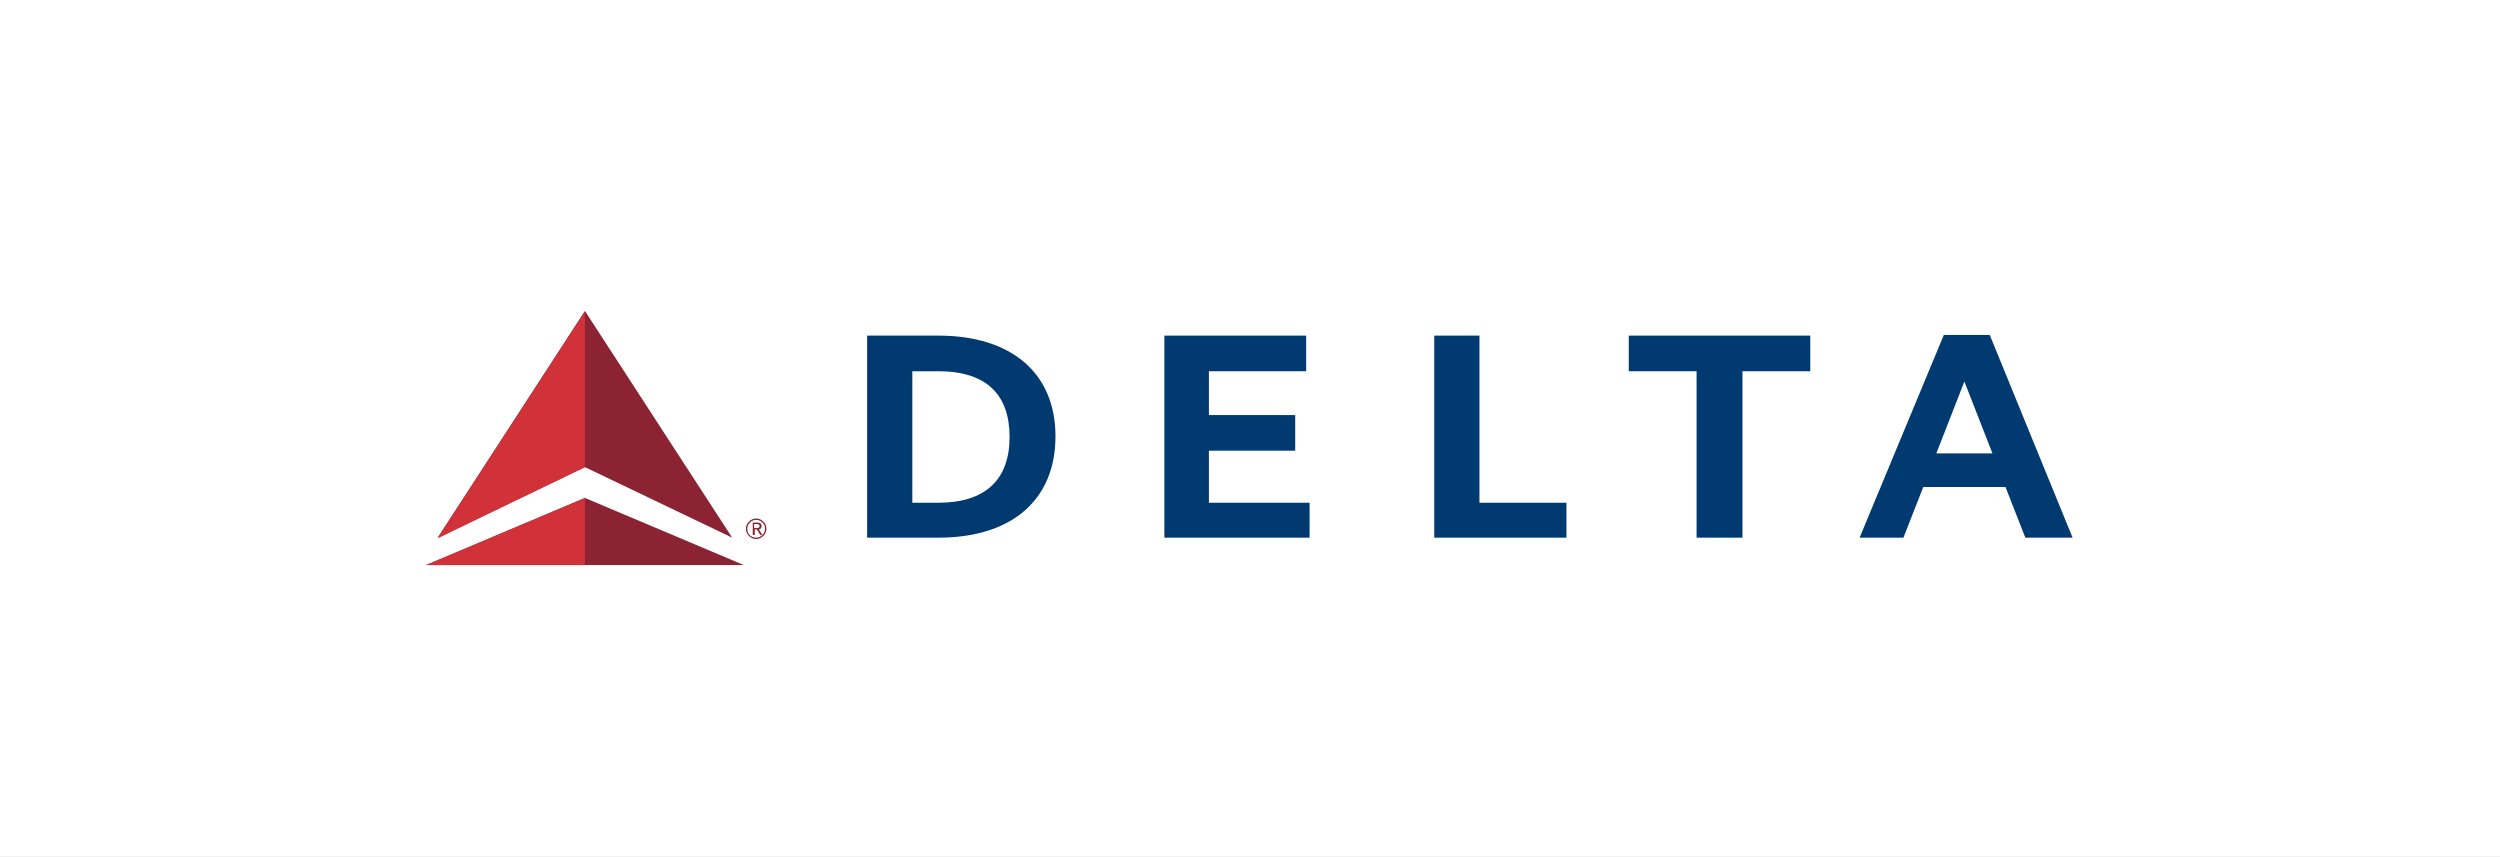
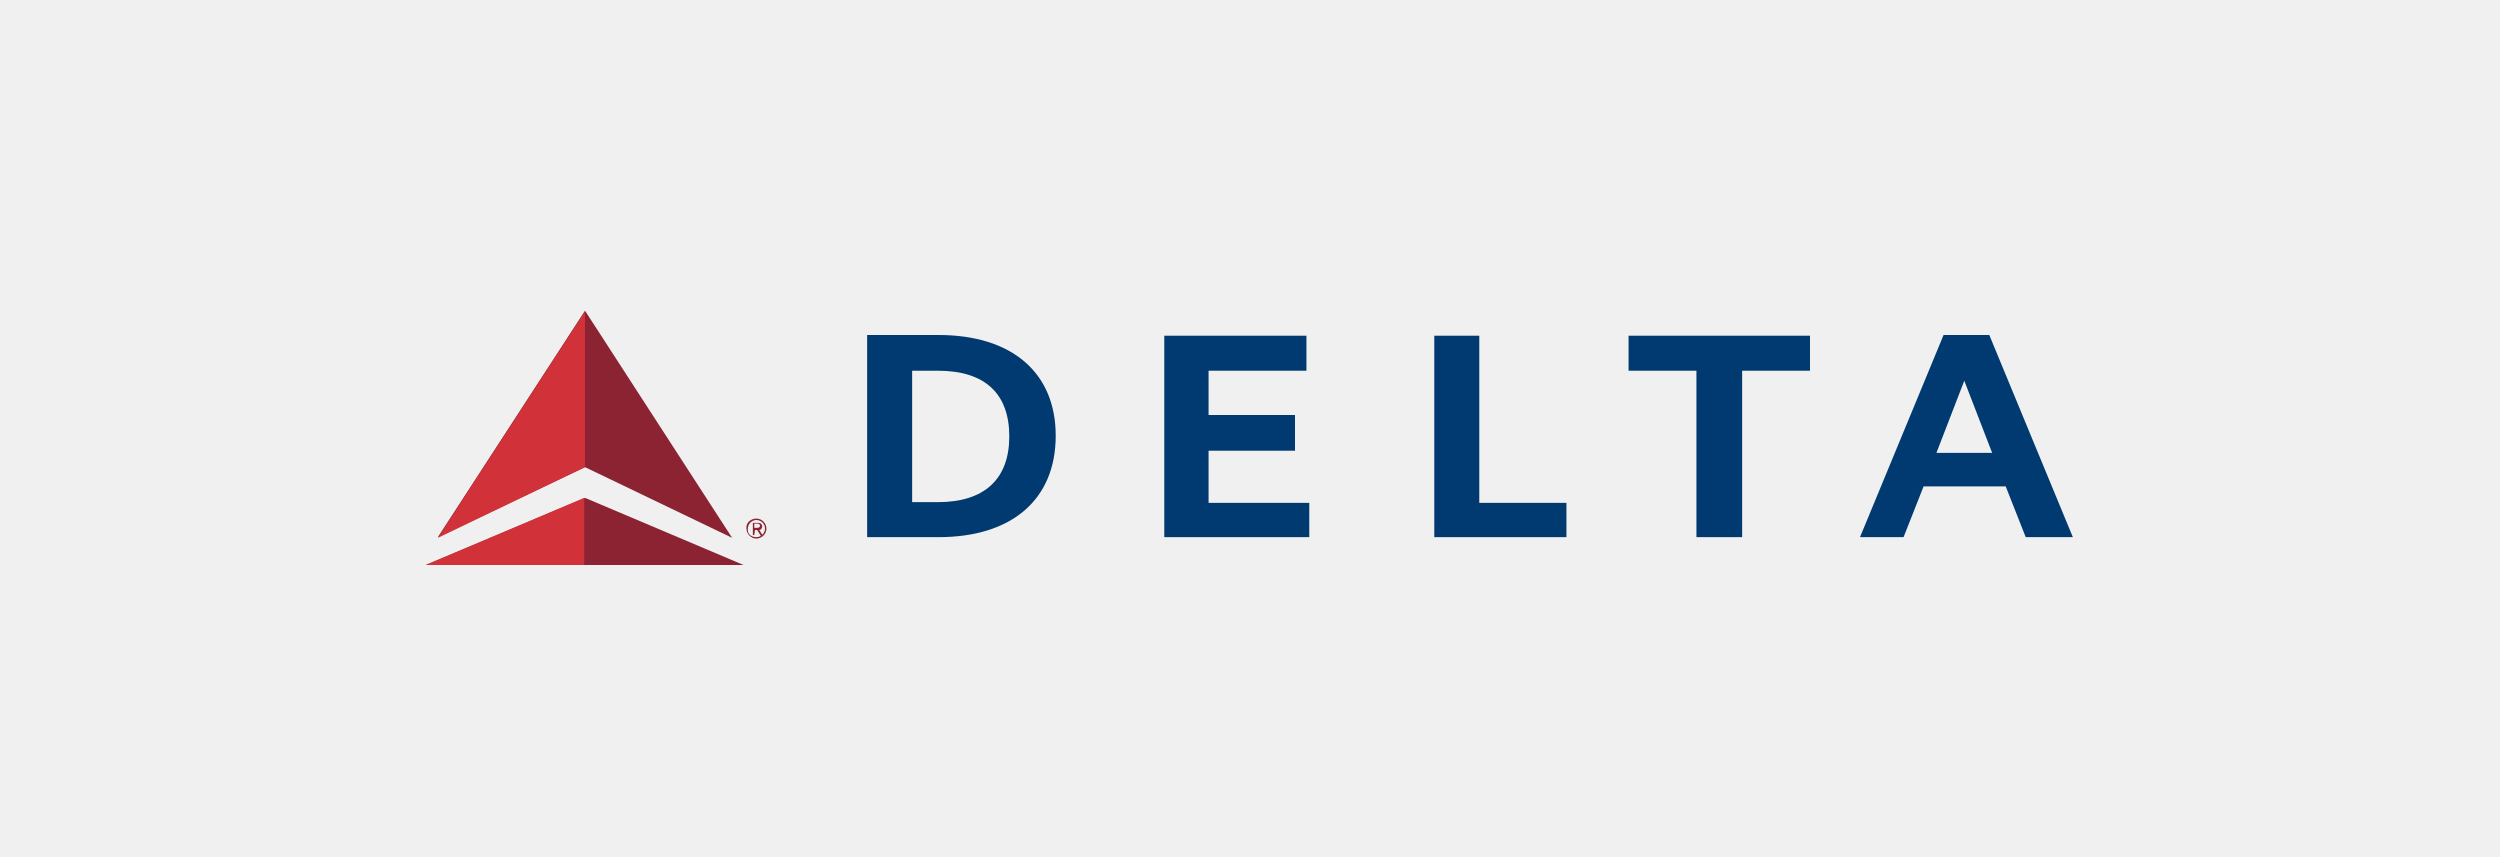
- <svg xmlns="http://www.w3.org/2000/svg" version="1.1" id="Layer_1" x="0px" y="0px" viewBox="-951 3197.7 365 125" enable-background="new -951 3197.7 365 125" xml:space="preserve">
+ <svg xmlns="http://www.w3.org/2000/svg" version="1.0" id="Layer_1" x="0px" y="0px" viewBox="0 50.1 350 119.9" enable-background="new 0 50.1 350 119.9" xml:space="preserve">
  <g id="Welcome">
    <g id="Desktop-HD---Why-Us" transform="translate(-107, -893)">
      <g id="delta" transform="translate(107, 893)">
-         <rect id="Rectangle-84" x="-951" y="3197.7" fill="#FFFFFF" width="365" height="125">
+         <rect id="Rectangle-84" y="50.1" fill="none" width="350" height="119.9">
			</rect>
      </g>
    </g>
  </g>
  <g>
    <g>
-       <path fill="#8B2332" d="M-865.6,3265.9l21.5,10.3l-21.5-33.1l-21.5,33.1L-865.6,3265.9z M-888.8,3280.2h46.4l-23.2-9.8    L-888.8,3280.2z" />
-       <path fill="#D13239" d="M-865.6,3265.9v-22.7l-21.5,33.1L-865.6,3265.9z M-888.8,3280.2h23.2l0-9.8L-888.8,3280.2z" />
-       <path fill="#8B2332" d="M-840.6,3273.4c0.8,0,1.5,0.7,1.5,1.5c0,0.8-0.7,1.5-1.5,1.5c-0.8,0-1.5-0.7-1.5-1.5    C-842.1,3274.1-841.4,3273.4-840.6,3273.4z M-840.6,3276.2c0.7,0,1.3-0.6,1.3-1.3c0-0.7-0.6-1.3-1.3-1.3c-0.7,0-1.3,0.6-1.3,1.3    C-841.9,3275.7-841.3,3276.2-840.6,3276.2z M-840.9,3275.8h-0.2v-1.8h0.7c0.4,0,0.6,0.2,0.6,0.5c0,0.3-0.2,0.5-0.4,0.5l0.5,0.8    h-0.3l-0.5-0.8h-0.3V3275.8z M-840.9,3274.8h0.3c0.2,0,0.5,0,0.5-0.3c0-0.2-0.2-0.3-0.4-0.3h-0.4V3274.8z" />
+       <path fill="#8B2332" d="M81.9,115.5l20.6,9.9L81.9,93.6l-20.6,31.7L81.9,115.5z M59.6,129.2h44.5l-22.2-9.4L59.6,129.2z" />
+       <path fill="#D13239" d="M81.9,115.5V93.7l-20.6,31.7L81.9,115.5z M59.6,129.2h22.2v-9.4L59.6,129.2z" />
+       <path fill="#8B2332" d="M105.9,122.7c0.8,0,1.4,0.7,1.4,1.4c0,0.8-0.7,1.4-1.4,1.4c-0.8,0-1.4-0.7-1.4-1.4    C104.4,123.3,105.1,122.7,105.9,122.7z M105.9,125.3c0.7,0,1.2-0.6,1.2-1.2c0-0.7-0.6-1.2-1.2-1.2c-0.7,0-1.2,0.6-1.2,1.2    C104.6,124.9,105.2,125.3,105.9,125.3z M105.6,125h-0.2v-1.7h0.7c0.4,0,0.6,0.2,0.6,0.5s-0.2,0.5-0.4,0.5l0.5,0.8h-0.3l-0.5-0.8    h-0.3L105.6,125L105.6,125z M105.6,124h0.3c0.2,0,0.5,0,0.5-0.3c0-0.2-0.2-0.3-0.4-0.3h-0.4L105.6,124L105.6,124z" />
    </g>
    <g>
-       <path fill="#003A70" d="M-824.4,3276.2h10.4c10.7,0,17.1-5.5,17.1-14.8c0-9.2-6.4-14.7-17.1-14.7h-10.4V3276.2z M-817.8,3251.9    h3.8c7,0,10.4,3.4,10.4,9.6c0,6.2-3.5,9.6-10.4,9.6h-3.8V3251.9z" />
-       <polygon fill="#003A70" points="-774.5,3263.5 -761.9,3263.5 -761.9,3258.3 -774.5,3258.3 -774.5,3251.9 -760.3,3251.9     -760.3,3246.7 -781,3246.7 -781,3276.2 -759.8,3276.2 -759.8,3271.1 -774.5,3271.1   " />
-       <polygon fill="#003A70" points="-722.3,3271.1 -735,3271.1 -735,3246.7 -741.6,3246.7 -741.6,3276.2 -722.3,3276.2   " />
-       <polygon fill="#003A70" points="-686.7,3246.7 -713.2,3246.7 -713.2,3251.9 -703.3,3251.9 -703.3,3276.2 -696.6,3276.2     -696.6,3251.9 -686.7,3251.9   " />
-       <path fill="#003A70" d="M-648.4,3276.2h-6.9l-2.9-7.4h-12l-2.9,7.4h-6.4l12.3-29.6v0h6.7L-648.4,3276.2z M-660.1,3263.9l-4.1-10.5    l-4.1,10.5H-660.1z" />
+       <path fill="#003A70" d="M121.4,125.3h10c10.3,0,16.4-5.3,16.4-14.2c0-8.8-6.1-14.1-16.4-14.1h-10V125.3z M127.7,102h3.6    c6.7,0,10,3.3,10,9.2c0,5.9-3.4,9.2-10,9.2h-3.6V102z" />
+       <polygon fill="#003A70" points="169.2,113.2 181.3,113.2 181.3,108.2 169.2,108.2 169.2,102 182.9,102 182.9,97.1 163,97.1     163,125.3 183.3,125.3 183.3,120.5 169.2,120.5   " />
+       <polygon fill="#003A70" points="219.3,120.5 207.1,120.5 207.1,97.1 200.8,97.1 200.8,125.3 219.3,125.3   " />
+       <polygon fill="#003A70" points="253.4,97.1 228,97.1 228,102 237.5,102 237.5,125.3 243.9,125.3 243.9,102 253.4,102   " />
+       <path fill="#003A70" d="M290.2,125.3h-6.6l-2.8-7.1h-11.5l-2.8,7.1h-6.1L272.1,97l0,0h6.4L290.2,125.3z M278.9,113.5l-3.9-10.1    l-3.9,10.1H278.9z" />
    </g>
  </g>
</svg>
